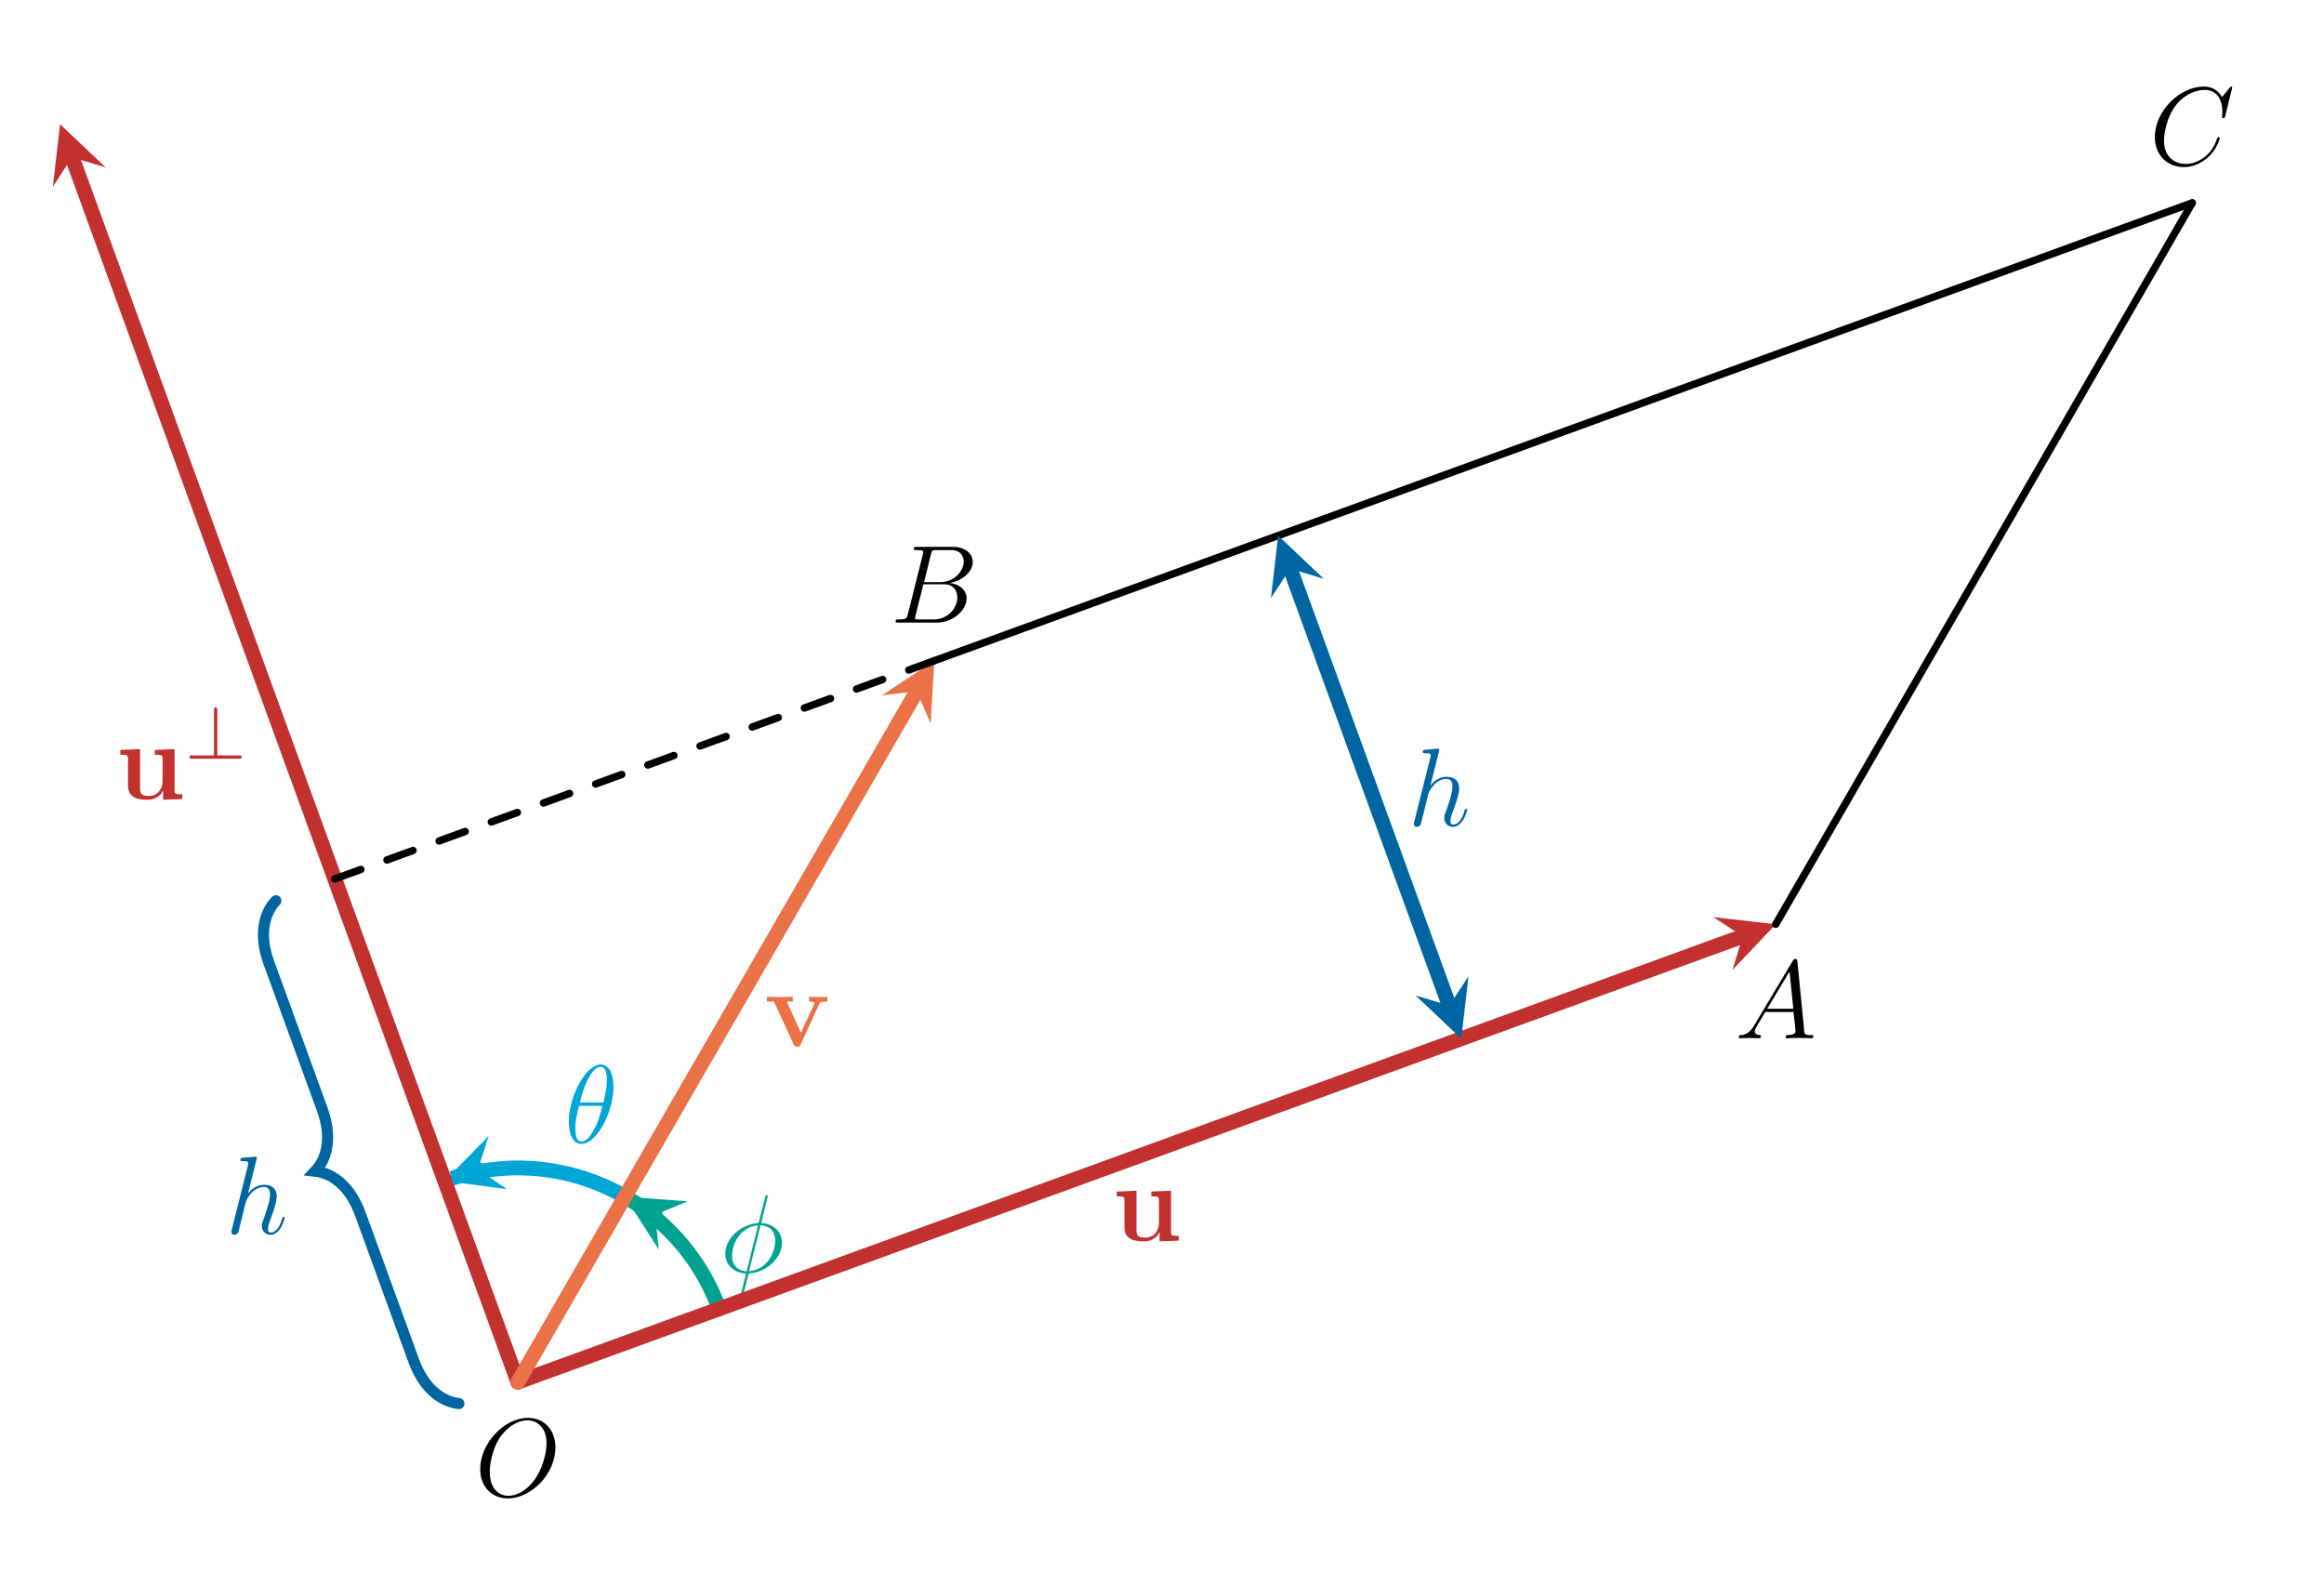
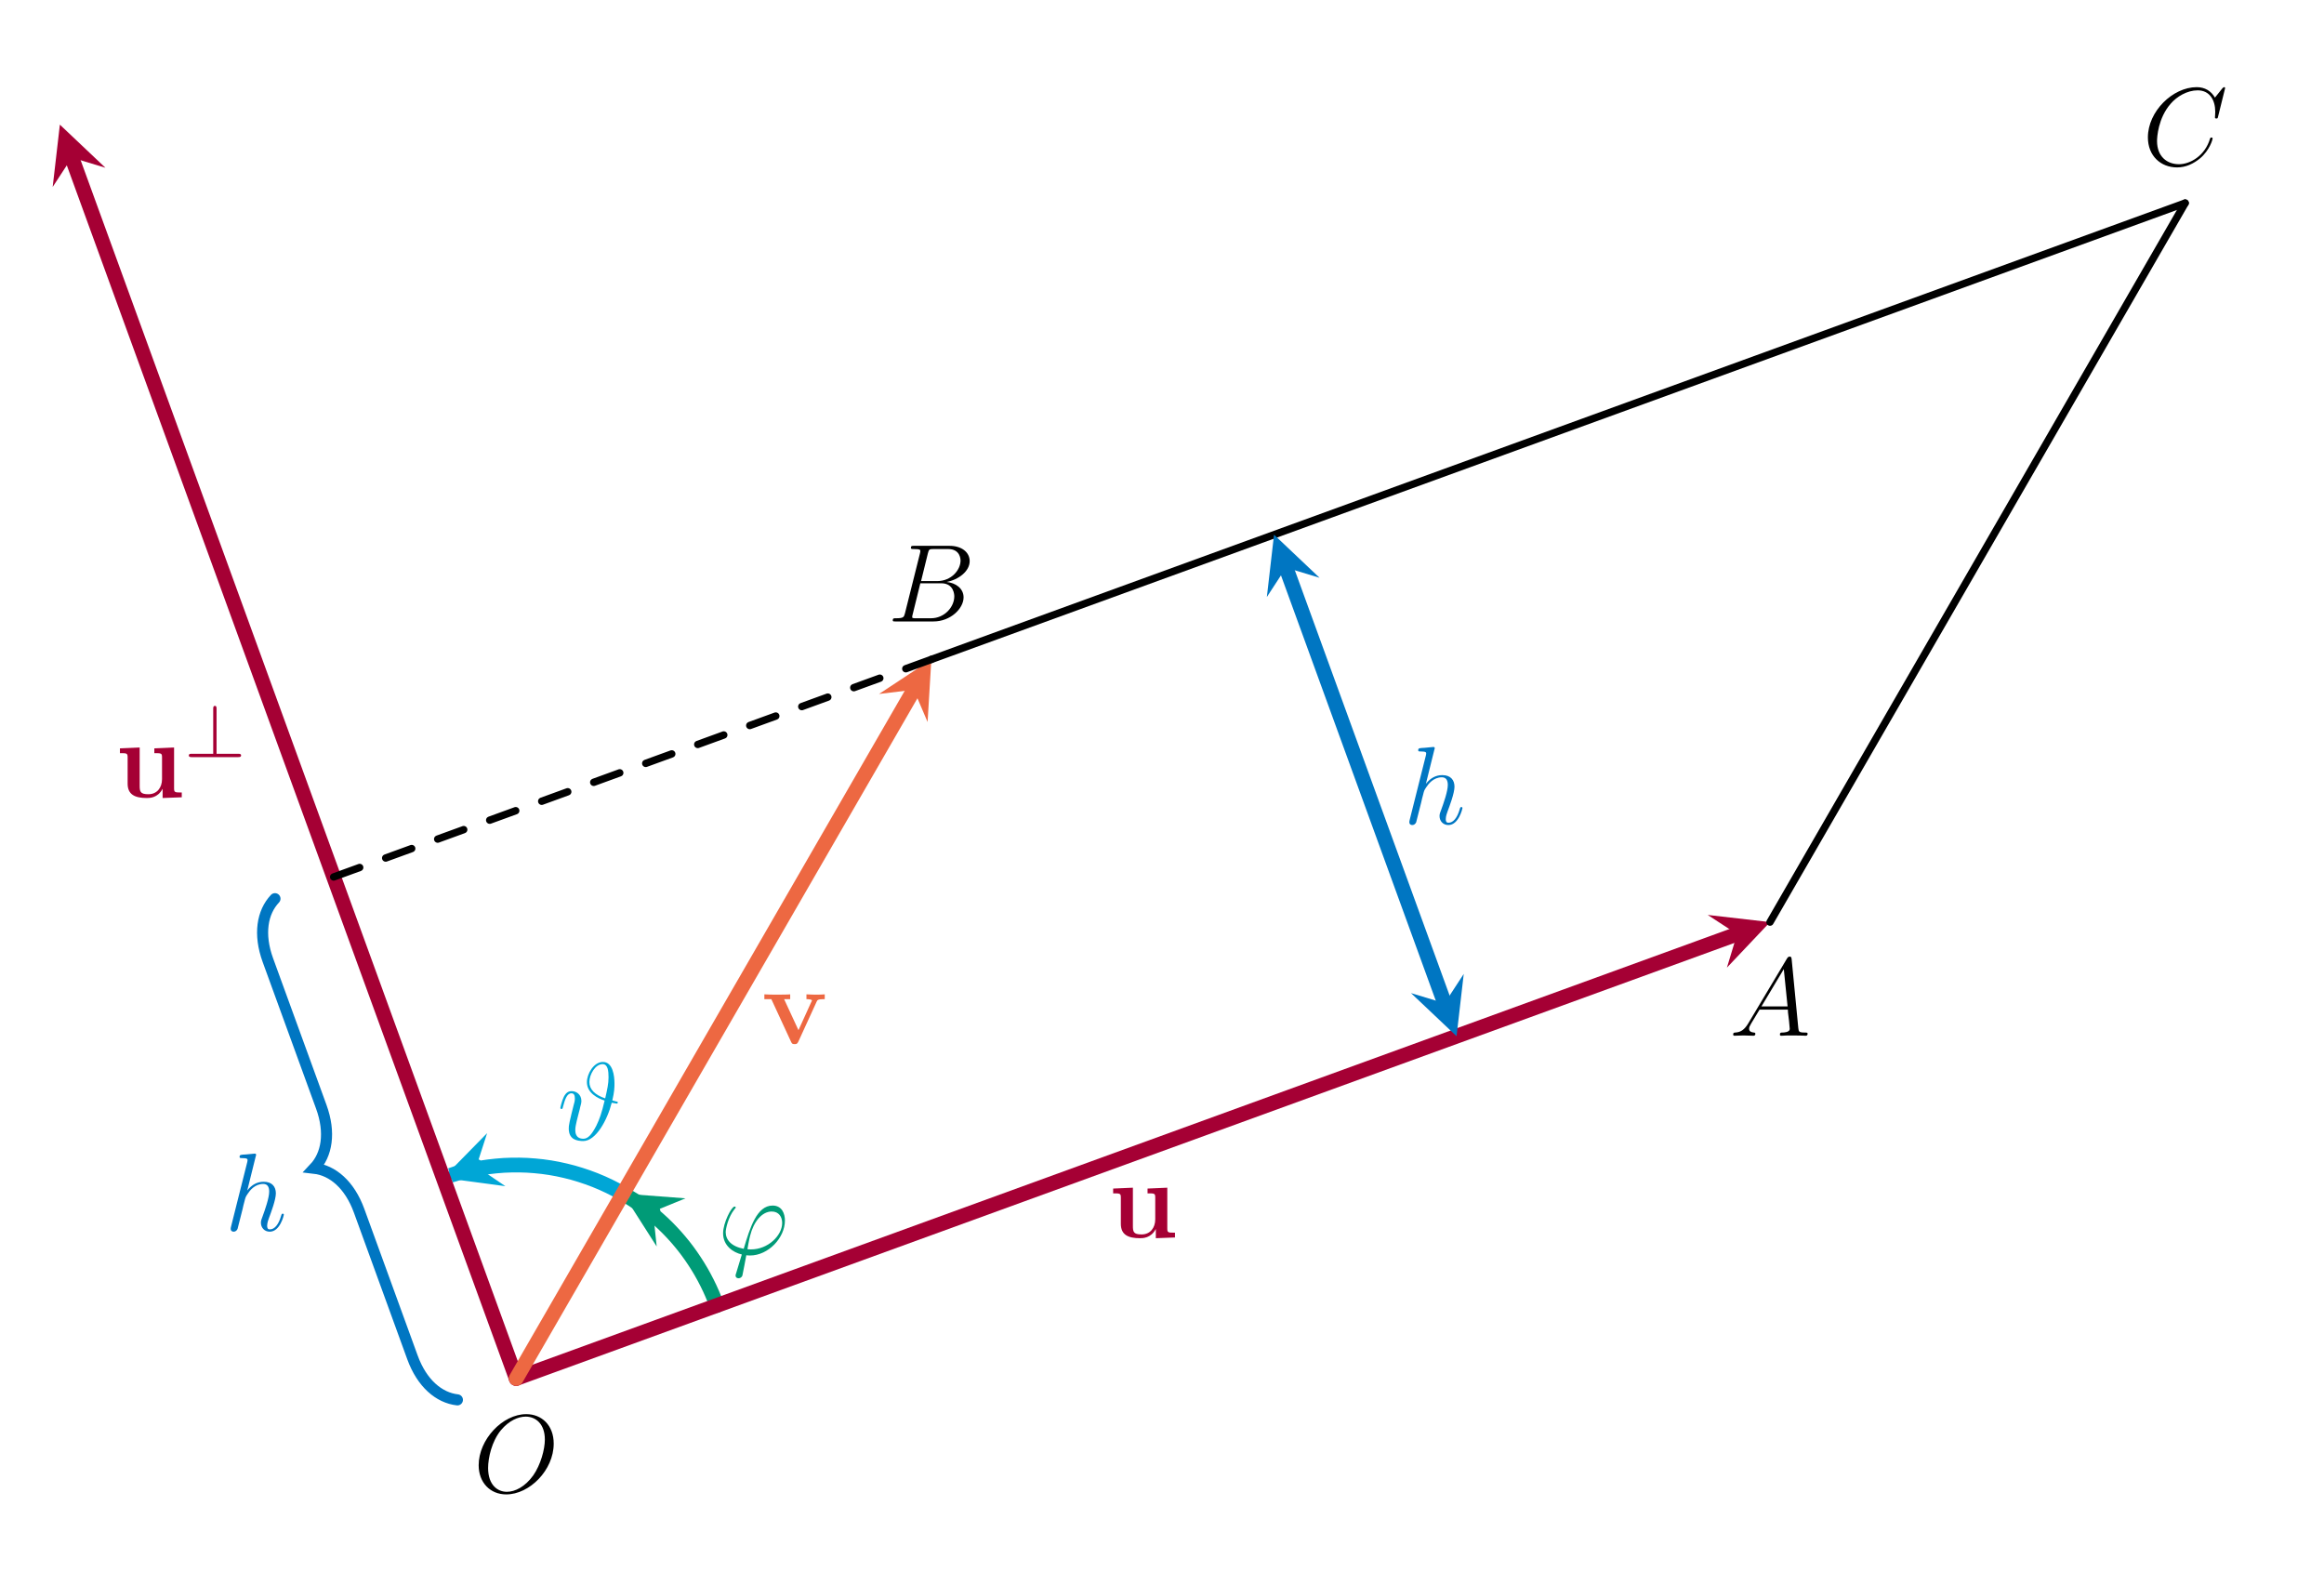
- <svg xmlns="http://www.w3.org/2000/svg" xmlns:xlink="http://www.w3.org/1999/xlink" width="250.189pt" height="170.628pt" viewBox="0 0 250.189 170.628" version="1.1">
+ <svg xmlns="http://www.w3.org/2000/svg" xmlns:xlink="http://www.w3.org/1999/xlink" width="250.189pt" height="170.628pt" viewBox="0 0 250.189 170.628" version="1.2">
  <defs>
    <g>
      <symbol overflow="visible" id="glyph0-0">
        <path style="stroke:none;" d="" />
      </symbol>
      <symbol overflow="visible" id="glyph0-1">
-         <path style="stroke:none;" d="M 5.141 -8.188 C 5.141 -8.297 5.062 -8.297 5.016 -8.297 C 4.906 -8.297 4.906 -8.266 4.859 -8.062 L 4.203 -5.5 C 4.172 -5.344 4.156 -5.328 4.141 -5.312 C 4.141 -5.297 4.047 -5.281 4.031 -5.281 C 2.062 -5.109 0.562 -3.5 0.562 -2.016 C 0.562 -0.719 1.547 0.078 2.797 0.141 C 2.703 0.516 2.625 0.891 2.516 1.266 C 2.359 1.906 2.266 2.297 2.266 2.344 C 2.266 2.359 2.266 2.438 2.375 2.438 C 2.422 2.438 2.469 2.438 2.484 2.391 C 2.516 2.359 2.578 2.078 2.625 1.922 L 3.078 0.141 C 5.109 0.031 6.672 -1.641 6.672 -3.141 C 6.672 -4.344 5.766 -5.219 4.438 -5.297 Z M 4.359 -5.062 C 5.156 -5.016 5.938 -4.562 5.938 -3.391 C 5.938 -2.047 5 -0.25 3.125 -0.109 Z M 2.859 -0.094 C 2.266 -0.125 1.297 -0.438 1.297 -1.75 C 1.297 -3.266 2.375 -4.938 4.094 -5.047 Z M 2.859 -0.094 " />
+         <path style="stroke:none;" d="M 3.594 -0.531 C 3.391 -0.531 3.203 -0.531 3.203 -0.578 C 3.203 -0.609 3.406 -1.734 3.484 -1.984 C 3.859 -3.516 4.766 -4.609 5.812 -4.609 C 6.578 -4.609 6.938 -4.031 6.938 -3.375 C 6.938 -2.016 5.406 -0.531 3.594 -0.531 Z M 3.078 0.094 C 3.141 0.109 3.266 0.125 3.484 0.125 C 5.438 0.125 7.234 -1.766 7.234 -3.641 C 7.234 -4.375 6.922 -5.25 5.906 -5.25 C 4.203 -5.25 3.469 -2.844 2.797 -0.594 C 1.438 -0.859 0.859 -1.578 0.859 -2.391 C 0.859 -2.703 1.109 -3.984 1.797 -4.844 C 1.938 -5 1.938 -5.016 1.938 -5.047 C 1.938 -5.141 1.844 -5.141 1.812 -5.141 C 1.484 -5.141 0.578 -3.391 0.578 -2.266 C 0.578 -0.938 1.641 -0.203 2.594 0.016 L 1.984 2.031 C 1.922 2.203 1.922 2.234 1.922 2.281 C 1.922 2.562 2.203 2.578 2.234 2.578 C 2.344 2.578 2.562 2.531 2.656 2.281 C 2.688 2.188 3.031 0.328 3.078 0.094 Z M 3.078 0.094 " />
      </symbol>
      <symbol overflow="visible" id="glyph0-2">
-         <path style="stroke:none;" d="M 5.297 -6.016 C 5.297 -7.234 4.906 -8.422 3.938 -8.422 C 2.266 -8.422 0.484 -4.906 0.484 -2.281 C 0.484 -1.734 0.594 0.125 1.859 0.125 C 3.484 0.125 5.297 -3.297 5.297 -6.016 Z M 1.672 -4.328 C 1.859 -5.031 2.109 -6.031 2.578 -6.891 C 2.969 -7.609 3.391 -8.172 3.922 -8.172 C 4.312 -8.172 4.578 -7.844 4.578 -6.688 C 4.578 -6.266 4.547 -5.672 4.203 -4.328 Z M 4.109 -3.969 C 3.812 -2.797 3.562 -2.047 3.125 -1.297 C 2.781 -0.688 2.359 -0.125 1.859 -0.125 C 1.5 -0.125 1.188 -0.406 1.188 -1.594 C 1.188 -2.359 1.391 -3.172 1.578 -3.969 Z M 4.109 -3.969 " />
+         <path style="stroke:none;" d="M 5.922 -4.25 C 6.141 -5.156 6.156 -5.656 6.156 -6.062 C 6.156 -6.891 5.984 -8.391 4.906 -8.391 C 3.922 -8.391 3.188 -7.109 3.188 -6.219 C 3.188 -5.047 4.359 -4.469 5.094 -4.234 C 4.781 -2.891 4.531 -2.203 4.203 -1.531 C 3.703 -0.562 3.297 -0.125 2.812 -0.125 C 1.953 -0.125 1.938 -0.828 1.938 -1.078 C 1.938 -1.344 2 -1.641 2.094 -2.047 C 2.172 -2.344 2.234 -2.609 2.328 -2.969 C 2.438 -3.375 2.375 -3.125 2.469 -3.547 C 2.531 -3.75 2.594 -4 2.594 -4.188 C 2.594 -4.906 2.031 -5.25 1.547 -5.25 C 1.203 -5.25 0.938 -5.094 0.703 -4.641 C 0.484 -4.203 0.328 -3.484 0.328 -3.438 C 0.328 -3.391 0.375 -3.328 0.453 -3.328 C 0.547 -3.328 0.562 -3.344 0.625 -3.609 C 0.812 -4.312 1.031 -5.016 1.516 -5.016 C 1.781 -5.016 1.891 -4.828 1.891 -4.469 C 1.891 -4.203 1.844 -4.031 1.75 -3.703 C 1.688 -3.438 1.578 -3.031 1.531 -2.828 L 1.328 -1.953 C 1.234 -1.531 1.234 -1.375 1.234 -1.219 C 1.234 -1.047 1.234 -0.516 1.656 -0.172 C 2.047 0.109 2.594 0.125 2.781 0.125 C 4.156 0.125 5.391 -2.141 5.859 -4 C 6.141 -3.953 6.359 -3.906 6.406 -3.906 C 6.484 -3.906 6.516 -3.984 6.516 -4.031 C 6.516 -4.109 6.438 -4.125 6.266 -4.156 Z M 5.156 -4.469 C 4.047 -4.844 3.453 -5.438 3.453 -6.234 C 3.453 -7.016 4.078 -8.156 4.875 -8.156 C 5.453 -8.156 5.516 -7.406 5.516 -6.734 C 5.516 -6.047 5.375 -5.422 5.156 -4.469 Z M 5.156 -4.469 " />
      </symbol>
      <symbol overflow="visible" id="glyph0-3">
-         <path style="stroke:none;" d="M 3.359 -8 C 3.375 -8.047 3.391 -8.109 3.391 -8.172 C 3.391 -8.297 3.281 -8.297 3.25 -8.297 C 3.234 -8.297 2.656 -8.25 2.594 -8.234 C 2.391 -8.219 2.219 -8.203 2 -8.188 C 1.703 -8.156 1.609 -8.156 1.609 -7.938 C 1.609 -7.812 1.703 -7.812 1.875 -7.812 C 2.469 -7.812 2.469 -7.703 2.469 -7.594 C 2.469 -7.516 2.453 -7.422 2.438 -7.391 L 0.703 -0.469 C 0.656 -0.281 0.656 -0.266 0.656 -0.188 C 0.656 0.078 0.859 0.125 0.984 0.125 C 1.188 0.125 1.344 -0.031 1.406 -0.172 L 1.938 -2.328 C 2 -2.594 2.062 -2.844 2.125 -3.109 C 2.266 -3.609 2.266 -3.625 2.484 -3.969 C 2.719 -4.312 3.25 -5.031 4.172 -5.031 C 4.656 -5.031 4.812 -4.672 4.812 -4.203 C 4.812 -3.531 4.344 -2.219 4.094 -1.5 C 3.984 -1.219 3.922 -1.062 3.922 -0.844 C 3.922 -0.312 4.297 0.125 4.859 0.125 C 5.969 0.125 6.391 -1.641 6.391 -1.703 C 6.391 -1.766 6.344 -1.812 6.281 -1.812 C 6.172 -1.812 6.156 -1.781 6.094 -1.578 C 5.828 -0.625 5.375 -0.125 4.906 -0.125 C 4.781 -0.125 4.594 -0.125 4.594 -0.516 C 4.594 -0.828 4.734 -1.203 4.781 -1.344 C 5 -1.906 5.531 -3.328 5.531 -4.016 C 5.531 -4.734 5.109 -5.266 4.203 -5.266 C 3.531 -5.266 2.922 -4.953 2.438 -4.328 Z M 3.359 -8 " />
+         <path style="stroke:none;" d="M 3.344 -7.969 C 3.359 -8.016 3.391 -8.094 3.391 -8.156 C 3.391 -8.281 3.266 -8.281 3.25 -8.281 C 3.234 -8.281 2.641 -8.219 2.594 -8.219 C 2.391 -8.203 2.203 -8.172 1.984 -8.172 C 1.688 -8.141 1.609 -8.125 1.609 -7.922 C 1.609 -7.797 1.703 -7.797 1.875 -7.797 C 2.453 -7.797 2.469 -7.688 2.469 -7.578 C 2.469 -7.5 2.438 -7.406 2.438 -7.375 L 0.703 -0.469 C 0.656 -0.281 0.656 -0.266 0.656 -0.188 C 0.656 0.078 0.859 0.125 0.984 0.125 C 1.188 0.125 1.328 -0.031 1.391 -0.172 L 1.938 -2.328 C 1.984 -2.594 2.062 -2.844 2.125 -3.094 C 2.25 -3.594 2.25 -3.609 2.484 -3.953 C 2.703 -4.297 3.25 -5.016 4.156 -5.016 C 4.641 -5.016 4.797 -4.656 4.797 -4.188 C 4.797 -3.516 4.344 -2.219 4.078 -1.5 C 3.969 -1.219 3.906 -1.062 3.906 -0.844 C 3.906 -0.312 4.281 0.125 4.859 0.125 C 5.969 0.125 6.375 -1.641 6.375 -1.703 C 6.375 -1.766 6.328 -1.812 6.266 -1.812 C 6.156 -1.812 6.141 -1.781 6.078 -1.578 C 5.812 -0.625 5.359 -0.125 4.891 -0.125 C 4.766 -0.125 4.578 -0.125 4.578 -0.516 C 4.578 -0.828 4.719 -1.203 4.766 -1.328 C 4.984 -1.906 5.516 -3.312 5.516 -4 C 5.516 -4.719 5.109 -5.25 4.203 -5.25 C 3.516 -5.25 2.922 -4.938 2.438 -4.312 Z M 3.344 -7.969 " />
      </symbol>
      <symbol overflow="visible" id="glyph0-4">
-         <path style="stroke:none;" d="M 8.672 -5.234 C 8.672 -7.203 7.391 -8.422 5.719 -8.422 C 3.156 -8.422 0.578 -5.672 0.578 -2.906 C 0.578 -1.031 1.812 0.25 3.547 0.25 C 6.062 0.25 8.672 -2.359 8.672 -5.234 Z M 3.625 -0.031 C 2.641 -0.031 1.609 -0.734 1.609 -2.609 C 1.609 -3.688 2 -5.469 2.969 -6.672 C 3.844 -7.719 4.859 -8.156 5.656 -8.156 C 6.703 -8.156 7.719 -7.391 7.719 -5.672 C 7.719 -4.609 7.266 -2.938 6.469 -1.812 C 5.594 -0.578 4.5 -0.031 3.625 -0.031 Z M 3.625 -0.031 " />
+         <path style="stroke:none;" d="M 8.656 -5.219 C 8.656 -7.188 7.375 -8.391 5.703 -8.391 C 3.141 -8.391 0.578 -5.656 0.578 -2.891 C 0.578 -1.031 1.812 0.25 3.547 0.25 C 6.047 0.25 8.656 -2.359 8.656 -5.219 Z M 3.609 -0.031 C 2.641 -0.031 1.594 -0.734 1.594 -2.594 C 1.594 -3.688 1.984 -5.453 2.969 -6.656 C 3.844 -7.703 4.844 -8.125 5.641 -8.125 C 6.688 -8.125 7.703 -7.375 7.703 -5.656 C 7.703 -4.594 7.25 -2.938 6.453 -1.797 C 5.578 -0.578 4.5 -0.031 3.609 -0.031 Z M 3.609 -0.031 " />
      </symbol>
      <symbol overflow="visible" id="glyph0-5">
-         <path style="stroke:none;" d="M 2.031 -1.328 C 1.609 -0.625 1.203 -0.375 0.641 -0.344 C 0.5 -0.328 0.406 -0.328 0.406 -0.125 C 0.406 -0.047 0.469 0 0.547 0 C 0.766 0 1.297 -0.031 1.516 -0.031 C 1.859 -0.031 2.25 0 2.578 0 C 2.656 0 2.797 0 2.797 -0.234 C 2.797 -0.328 2.703 -0.344 2.625 -0.344 C 2.359 -0.375 2.125 -0.469 2.125 -0.75 C 2.125 -0.922 2.203 -1.047 2.359 -1.312 L 3.266 -2.828 L 6.312 -2.828 C 6.328 -2.719 6.328 -2.625 6.328 -2.516 C 6.375 -2.203 6.516 -0.953 6.516 -0.734 C 6.516 -0.375 5.906 -0.344 5.719 -0.344 C 5.578 -0.344 5.453 -0.344 5.453 -0.125 C 5.453 0 5.562 0 5.625 0 C 5.828 0 6.078 -0.031 6.281 -0.031 L 6.953 -0.031 C 7.688 -0.031 8.219 0 8.219 0 C 8.312 0 8.438 0 8.438 -0.234 C 8.438 -0.344 8.328 -0.344 8.156 -0.344 C 7.5 -0.344 7.484 -0.453 7.453 -0.812 L 6.719 -8.266 C 6.688 -8.516 6.641 -8.531 6.516 -8.531 C 6.391 -8.531 6.328 -8.516 6.219 -8.328 Z M 3.469 -3.172 L 5.875 -7.188 L 6.281 -3.172 Z M 3.469 -3.172 " />
+         <path style="stroke:none;" d="M 2.031 -1.328 C 1.609 -0.625 1.203 -0.375 0.625 -0.344 C 0.5 -0.328 0.406 -0.328 0.406 -0.125 C 0.406 -0.047 0.469 0 0.547 0 C 0.766 0 1.297 -0.031 1.516 -0.031 C 1.859 -0.031 2.234 0 2.578 0 C 2.641 0 2.797 0 2.797 -0.219 C 2.797 -0.328 2.688 -0.344 2.625 -0.344 C 2.344 -0.375 2.125 -0.469 2.125 -0.75 C 2.125 -0.922 2.188 -1.047 2.344 -1.312 L 3.25 -2.812 L 6.297 -2.812 C 6.312 -2.703 6.312 -2.609 6.312 -2.5 C 6.359 -2.188 6.5 -0.953 6.5 -0.734 C 6.5 -0.375 5.891 -0.344 5.703 -0.344 C 5.562 -0.344 5.438 -0.344 5.438 -0.125 C 5.438 0 5.547 0 5.609 0 C 5.812 0 6.062 -0.031 6.266 -0.031 L 6.938 -0.031 C 7.672 -0.031 8.188 0 8.203 0 C 8.281 0 8.422 0 8.422 -0.219 C 8.422 -0.344 8.312 -0.344 8.125 -0.344 C 7.469 -0.344 7.469 -0.453 7.422 -0.812 L 6.703 -8.25 C 6.672 -8.484 6.625 -8.516 6.5 -8.516 C 6.375 -8.516 6.312 -8.484 6.203 -8.312 Z M 3.453 -3.156 L 5.859 -7.172 L 6.266 -3.156 Z M 3.453 -3.156 " />
      </symbol>
      <symbol overflow="visible" id="glyph0-6">
-         <path style="stroke:none;" d="M 8.922 -8.312 C 8.922 -8.422 8.844 -8.422 8.828 -8.422 C 8.797 -8.422 8.75 -8.422 8.656 -8.297 L 7.828 -7.297 C 7.406 -8.016 6.75 -8.422 5.859 -8.422 C 3.281 -8.422 0.594 -5.797 0.594 -2.984 C 0.594 -0.984 2 0.25 3.734 0.25 C 4.703 0.25 5.531 -0.156 6.234 -0.734 C 7.266 -1.609 7.578 -2.766 7.578 -2.875 C 7.578 -2.969 7.484 -2.969 7.453 -2.969 C 7.344 -2.969 7.328 -2.906 7.297 -2.859 C 6.75 -0.984 5.141 -0.094 3.938 -0.094 C 2.672 -0.094 1.578 -0.906 1.578 -2.609 C 1.578 -2.984 1.703 -5.062 3.047 -6.641 C 3.703 -7.406 4.828 -8.062 5.969 -8.062 C 7.281 -8.062 7.859 -6.984 7.859 -5.766 C 7.859 -5.453 7.828 -5.188 7.828 -5.141 C 7.828 -5.031 7.953 -5.031 7.984 -5.031 C 8.109 -5.031 8.125 -5.047 8.172 -5.266 Z M 8.922 -8.312 " />
+         <path style="stroke:none;" d="M 8.906 -8.281 C 8.906 -8.391 8.828 -8.391 8.797 -8.391 C 8.781 -8.391 8.734 -8.391 8.625 -8.281 L 7.812 -7.266 C 7.391 -7.984 6.734 -8.391 5.844 -8.391 C 3.266 -8.391 0.594 -5.781 0.594 -2.984 C 0.594 -0.984 1.984 0.25 3.734 0.25 C 4.688 0.25 5.516 -0.156 6.219 -0.734 C 7.25 -1.609 7.562 -2.766 7.562 -2.859 C 7.562 -2.969 7.469 -2.969 7.422 -2.969 C 7.312 -2.969 7.312 -2.891 7.281 -2.844 C 6.734 -0.984 5.125 -0.094 3.938 -0.094 C 2.672 -0.094 1.578 -0.906 1.578 -2.594 C 1.578 -2.984 1.688 -5.062 3.047 -6.609 C 3.703 -7.375 4.812 -8.047 5.953 -8.047 C 7.266 -8.047 7.844 -6.969 7.844 -5.75 C 7.844 -5.438 7.812 -5.172 7.812 -5.125 C 7.812 -5.016 7.922 -5.016 7.969 -5.016 C 8.094 -5.016 8.109 -5.031 8.156 -5.25 Z M 8.906 -8.281 " />
      </symbol>
      <symbol overflow="visible" id="glyph0-7">
-         <path style="stroke:none;" d="M 4.375 -7.344 C 4.484 -7.797 4.531 -7.812 5 -7.812 L 6.547 -7.812 C 7.906 -7.812 7.906 -6.672 7.906 -6.562 C 7.906 -5.594 6.938 -4.359 5.359 -4.359 L 3.641 -4.359 Z M 6.391 -4.266 C 7.703 -4.5 8.875 -5.422 8.875 -6.516 C 8.875 -7.453 8.062 -8.156 6.703 -8.156 L 2.875 -8.156 C 2.641 -8.156 2.531 -8.156 2.531 -7.938 C 2.531 -7.812 2.641 -7.812 2.828 -7.812 C 3.547 -7.812 3.547 -7.719 3.547 -7.594 C 3.547 -7.562 3.547 -7.5 3.5 -7.312 L 1.891 -0.891 C 1.781 -0.469 1.75 -0.344 0.922 -0.344 C 0.688 -0.344 0.578 -0.344 0.578 -0.125 C 0.578 0 0.641 0 0.891 0 L 4.984 0 C 6.812 0 8.219 -1.391 8.219 -2.594 C 8.219 -3.578 7.359 -4.172 6.391 -4.266 Z M 4.703 -0.344 L 3.078 -0.344 C 2.922 -0.344 2.891 -0.344 2.828 -0.359 C 2.688 -0.375 2.672 -0.391 2.672 -0.484 C 2.672 -0.578 2.703 -0.641 2.719 -0.75 L 3.562 -4.125 L 5.812 -4.125 C 7.219 -4.125 7.219 -2.812 7.219 -2.719 C 7.219 -1.562 6.188 -0.344 4.703 -0.344 Z M 4.703 -0.344 " />
+         <path style="stroke:none;" d="M 4.359 -7.328 C 4.469 -7.766 4.516 -7.797 4.984 -7.797 L 6.531 -7.797 C 7.875 -7.797 7.875 -6.656 7.875 -6.547 C 7.875 -5.578 6.922 -4.344 5.344 -4.344 L 3.625 -4.344 Z M 6.375 -4.25 C 7.672 -4.5 8.859 -5.406 8.859 -6.5 C 8.859 -7.422 8.031 -8.141 6.688 -8.141 L 2.859 -8.141 C 2.641 -8.141 2.531 -8.141 2.531 -7.922 C 2.531 -7.797 2.641 -7.797 2.812 -7.797 C 3.547 -7.797 3.547 -7.703 3.547 -7.578 C 3.547 -7.547 3.547 -7.469 3.5 -7.297 L 1.891 -0.875 C 1.781 -0.469 1.75 -0.344 0.922 -0.344 C 0.688 -0.344 0.578 -0.344 0.578 -0.125 C 0.578 0 0.641 0 0.875 0 L 4.969 0 C 6.797 0 8.203 -1.391 8.203 -2.594 C 8.203 -3.562 7.344 -4.156 6.375 -4.25 Z M 4.688 -0.344 L 3.078 -0.344 C 2.906 -0.344 2.891 -0.344 2.812 -0.359 C 2.688 -0.375 2.672 -0.391 2.672 -0.484 C 2.672 -0.578 2.688 -0.641 2.719 -0.75 L 3.547 -4.109 L 5.797 -4.109 C 7.203 -4.109 7.203 -2.797 7.203 -2.703 C 7.203 -1.562 6.156 -0.344 4.688 -0.344 Z M 4.688 -0.344 " />
      </symbol>
      <symbol overflow="visible" id="glyph1-0">
        <path style="stroke:none;" d="" />
      </symbol>
      <symbol overflow="visible" id="glyph1-1">
-         <path style="stroke:none;" d="M 4.219 -5.281 L 4.219 -4.766 C 4.953 -4.766 5.047 -4.766 5.047 -4.297 L 5.047 -1.953 C 5.047 -1.047 4.5 -0.328 3.578 -0.328 C 2.672 -0.328 2.625 -0.625 2.625 -1.281 L 2.625 -5.375 L 0.5 -5.281 L 0.5 -4.766 C 1.25 -4.766 1.328 -4.766 1.328 -4.297 L 1.328 -1.469 C 1.328 -0.281 2.125 0.078 3.406 0.078 C 3.688 0.078 4.578 0.078 5.094 -0.891 L 5.109 -0.891 L 5.109 0.078 L 7.172 0 L 7.172 -0.516 C 6.438 -0.516 6.344 -0.516 6.344 -0.984 L 6.344 -5.375 Z M 4.219 -5.281 " />
+         <path style="stroke:none;" d="M 4.203 -5.266 L 4.203 -4.75 C 4.953 -4.75 5.031 -4.75 5.031 -4.297 L 5.031 -1.953 C 5.031 -1.047 4.5 -0.328 3.562 -0.328 C 2.672 -0.328 2.625 -0.625 2.625 -1.281 L 2.625 -5.359 L 0.5 -5.266 L 0.5 -4.75 C 1.234 -4.75 1.328 -4.75 1.328 -4.297 L 1.328 -1.469 C 1.328 -0.281 2.125 0.078 3.391 0.078 C 3.688 0.078 4.562 0.078 5.078 -0.891 L 5.094 -0.891 L 5.094 0.078 L 7.156 0 L 7.156 -0.516 C 6.406 -0.516 6.328 -0.516 6.328 -0.984 L 6.328 -5.359 Z M 4.203 -5.266 " />
      </symbol>
      <symbol overflow="visible" id="glyph1-2">
-         <path style="stroke:none;" d="M 5.922 -4.516 C 6 -4.703 6.047 -4.797 6.797 -4.797 L 6.797 -5.312 C 6.375 -5.281 6.344 -5.281 5.859 -5.281 C 5.531 -5.281 5.516 -5.281 4.828 -5.312 L 4.828 -4.797 C 5.156 -4.797 5.422 -4.734 5.422 -4.656 C 5.422 -4.641 5.422 -4.625 5.359 -4.5 L 3.953 -1.438 L 2.422 -4.797 L 3.078 -4.797 L 3.078 -5.312 C 2.797 -5.281 1.953 -5.281 1.641 -5.281 C 1.297 -5.281 0.594 -5.281 0.281 -5.312 L 0.281 -4.797 L 1.047 -4.797 L 3.141 -0.234 C 3.25 0 3.281 0.062 3.547 0.062 C 3.734 0.062 3.844 0.031 3.938 -0.203 Z M 5.922 -4.516 " />
+         <path style="stroke:none;" d="M 5.906 -4.5 C 5.984 -4.688 6.031 -4.781 6.781 -4.781 L 6.781 -5.297 C 6.359 -5.266 6.328 -5.266 5.844 -5.266 C 5.516 -5.266 5.5 -5.266 4.812 -5.297 L 4.812 -4.781 C 5.141 -4.781 5.406 -4.719 5.406 -4.641 C 5.406 -4.625 5.406 -4.609 5.344 -4.5 L 3.953 -1.438 L 2.406 -4.781 L 3.062 -4.781 L 3.062 -5.297 C 2.797 -5.266 1.953 -5.266 1.641 -5.266 C 1.281 -5.266 0.594 -5.266 0.281 -5.297 L 0.281 -4.781 L 1.031 -4.781 L 3.141 -0.219 C 3.25 0 3.266 0.062 3.547 0.062 C 3.734 0.062 3.828 0.031 3.938 -0.203 Z M 5.906 -4.5 " />
      </symbol>
      <symbol overflow="visible" id="glyph2-0">
        <path style="stroke:none;" d="" />
      </symbol>
      <symbol overflow="visible" id="glyph2-1">
-         <path style="stroke:none;" d="M 3.469 -5.234 C 3.469 -5.359 3.469 -5.531 3.297 -5.531 C 3.109 -5.531 3.109 -5.359 3.109 -5.219 L 3.109 -0.359 L 0.781 -0.359 C 0.641 -0.359 0.469 -0.359 0.469 -0.188 C 0.469 0 0.641 0 0.781 0 L 5.812 0 C 5.938 0 6.109 0 6.109 -0.188 C 6.109 -0.359 5.938 -0.359 5.812 -0.359 L 3.469 -0.359 Z M 3.469 -5.234 " />
+         <path style="stroke:none;" d="M 3.453 -5.203 C 3.453 -5.328 3.453 -5.516 3.281 -5.516 C 3.094 -5.516 3.094 -5.328 3.094 -5.203 L 3.094 -0.359 L 0.781 -0.359 C 0.641 -0.359 0.469 -0.359 0.469 -0.188 C 0.469 0 0.641 0 0.781 0 L 5.781 0 C 5.906 0 6.094 0 6.094 -0.188 C 6.094 -0.359 5.906 -0.359 5.781 -0.359 L 3.453 -0.359 Z M 3.453 -5.203 " />
      </symbol>
    </g>
    <clipPath id="clip1">
-       <path d="M 33 78 L 211 78 L 211 170.629 L 33 170.629 Z M 33 78 " />
+       <path d="M 33 78 L 210 78 L 210 170.168 L 33 170.168 Z M 33 78 " />
    </clipPath>
    <clipPath id="clip2">
-       <path d="M 0 0 L 79 0 L 79 170.629 L 0 170.629 Z M 0 0 " />
+       <path d="M 0 0.09 L 79 0.09 L 79 170.168 L 0 170.168 Z M 0 0.09 " />
    </clipPath>
    <clipPath id="clip3">
-       <path d="M 33 51 L 122 51 L 122 170.629 L 33 170.629 Z M 33 51 " />
+       <path d="M 33 51 L 121 51 L 121 170.168 L 33 170.168 Z M 33 51 " />
    </clipPath>
  </defs>
  <g id="surface1">
-     <path style="fill:none;stroke-width:1.594;stroke-linecap:round;stroke-linejoin:miter;stroke:rgb(0%,63.921%,56.47%);stroke-opacity:1;stroke-miterlimit:10;" d="M 70.952 30.941 L 70.714 31.57 L 70.456 32.187 L 70.182 32.8 L 69.889 33.406 L 69.581 33.999 L 69.257 34.585 L 68.909 35.159 L 68.55 35.726 L 68.175 36.281 L 67.78 36.823 L 67.374 37.355 L 66.948 37.878 L 66.511 38.382 L 66.057 38.878 L 65.593 39.359 L 65.108 39.827 L 64.616 40.281 L 64.108 40.718 L 63.589 41.14 L 63.054 41.55 L 62.511 41.945 L 61.956 42.32 L 61.389 42.679 L 64.065 41.081 " transform="matrix(1,0,0,-1,6.466,171.843)" />
-     <path style=" stroke:none;fill-rule:nonzero;fill:rgb(0%,63.921%,56.47%);fill-opacity:1;" d="M 67.281 128.82 L 70.926 134.527 L 70.531 130.762 L 74.035 129.328 " />
-     <g style="fill:rgb(0%,63.921%,56.47%);fill-opacity:1;">
-       <use xlink:href="#glyph0-1" x="77.516" y="136.955" />
+     <path style="fill:none;stroke-width:1.594;stroke-linecap:round;stroke-linejoin:miter;stroke:rgb(0%,60.782%,46.666%);stroke-opacity:1;stroke-miterlimit:10;" d="M 70.952 30.943 L 70.713 31.57 L 70.458 32.189 L 70.184 32.8 L 69.89 33.404 L 69.58 34 L 69.255 34.584 L 68.91 35.16 L 68.55 35.724 L 68.174 36.28 L 67.782 36.825 L 67.374 37.358 L 66.951 37.875 L 66.512 38.385 L 66.057 38.879 L 65.591 39.361 L 65.109 39.827 L 64.615 40.278 L 64.11 40.717 L 63.588 41.14 L 63.056 41.551 L 62.511 41.943 L 61.958 42.319 L 61.39 42.68 L 64.063 41.081 " transform="matrix(0.996769,0,0,-0.996769,6.445108,171.378)" />
+     <path style=" stroke:none;fill-rule:nonzero;fill:rgb(0%,60.782%,46.666%);fill-opacity:1;" d="M 67.062 128.492 L 70.695 134.184 L 70.301 130.43 L 73.797 129.004 " />
+     <g style="fill:rgb(0%,60.782%,46.666%);fill-opacity:1;">
+       <use xlink:href="#glyph0-1" x="77.266" y="135.031" />
    </g>
-     <path style="fill:none;stroke-width:1.594;stroke-linecap:round;stroke-linejoin:miter;stroke:rgb(0%,65.099%,83.922%);stroke-opacity:1;stroke-miterlimit:10;" d="M 60.815 43.023 L 60.081 43.429 L 59.335 43.808 L 58.573 44.159 L 57.8 44.484 L 57.014 44.777 L 56.221 45.046 L 55.417 45.281 L 54.604 45.491 L 53.784 45.667 L 52.96 45.82 L 52.132 45.937 L 51.296 46.027 L 50.46 46.081 L 49.624 46.109 L 48.784 46.109 L 47.948 46.073 L 47.112 46.007 L 46.28 45.913 L 45.448 45.792 L 44.624 45.636 L 43.807 45.452 L 42.999 45.238 L 42.194 44.995 L 44.983 45.952 " transform="matrix(1,0,0,-1,6.466,171.843)" />
-     <path style=" stroke:none;fill-rule:nonzero;fill:rgb(0%,65.099%,83.922%);fill-opacity:1;" d="M 47.867 127.121 L 54.582 128.016 L 51.449 125.891 L 52.613 122.289 " />
+     <path style="fill:none;stroke-width:1.594;stroke-linecap:round;stroke-linejoin:miter;stroke:rgb(0%,65.099%,83.922%);stroke-opacity:1;stroke-miterlimit:10;" d="M 60.818 43.025 L 60.081 43.428 L 59.333 43.809 L 58.572 44.161 L 57.8 44.483 L 57.016 44.777 L 56.221 45.043 L 55.418 45.282 L 54.602 45.49 L 53.783 45.67 L 52.96 45.819 L 52.13 45.937 L 51.295 46.023 L 50.46 46.082 L 49.621 46.109 L 48.787 46.105 L 47.948 46.074 L 47.113 46.007 L 46.279 45.913 L 45.448 45.792 L 44.625 45.635 L 43.81 45.451 L 42.999 45.239 L 42.195 44.996 L 44.981 45.952 " transform="matrix(0.996769,0,0,-0.996769,6.445108,171.378)" />
+     <path style=" stroke:none;fill-rule:nonzero;fill:rgb(0%,65.099%,83.922%);fill-opacity:1;" d="M 47.715 126.801 L 54.406 127.695 L 51.281 125.574 L 52.441 121.984 " />
    <g style="fill:rgb(0%,65.099%,83.922%);fill-opacity:1;">
-       <use xlink:href="#glyph0-2" x="60.749" y="123.02" />
+       <use xlink:href="#glyph0-2" x="59.996" y="122.713" />
    </g>
    <g clip-path="url(#clip1)" clip-rule="nonzero">
-       <path style="fill:none;stroke-width:1.594;stroke-linecap:round;stroke-linejoin:miter;stroke:rgb(76.471%,19.217%,18.43%);stroke-opacity:1;stroke-miterlimit:10;" d="M 49.288 23.058 L 181.143 71.05 " transform="matrix(1,0,0,-1,6.466,171.843)" />
+       <path style="fill:none;stroke-width:1.594;stroke-linecap:round;stroke-linejoin:miter;stroke:rgb(64.705%,0%,20.392%);stroke-opacity:1;stroke-miterlimit:10;" d="M 49.288 23.058 L 181.144 71.049 " transform="matrix(0.996769,0,0,-0.996769,6.445108,171.378)" />
    </g>
-     <path style=" stroke:none;fill-rule:nonzero;fill:rgb(76.471%,19.217%,18.43%);fill-opacity:1;" d="M 191.168 99.5 L 184.441 98.727 L 187.609 100.793 L 186.512 104.418 " />
-     <g style="fill:rgb(76.471%,19.217%,18.43%);fill-opacity:1;">
-       <use xlink:href="#glyph1-1" x="119.723" y="133.558" />
+     <path style=" stroke:none;fill-rule:nonzero;fill:rgb(64.705%,0%,20.392%);fill-opacity:1;" d="M 190.551 99.266 L 183.844 98.496 L 187.004 100.559 L 185.91 104.168 " />
+     <g style="fill:rgb(64.705%,0%,20.392%);fill-opacity:1;">
+       <use xlink:href="#glyph1-1" x="119.336" y="133.217" />
    </g>
    <g clip-path="url(#clip2)" clip-rule="nonzero">
-       <path style="fill:none;stroke-width:1.594;stroke-linecap:round;stroke-linejoin:miter;stroke:rgb(76.471%,19.217%,18.43%);stroke-opacity:1;stroke-miterlimit:10;" d="M 49.288 23.058 L 1.296 154.913 " transform="matrix(1,0,0,-1,6.466,171.843)" />
+       <path style="fill:none;stroke-width:1.594;stroke-linecap:round;stroke-linejoin:miter;stroke:rgb(64.705%,0%,20.392%);stroke-opacity:1;stroke-miterlimit:10;" d="M 49.288 23.058 L 1.293 154.914 " transform="matrix(0.996769,0,0,-0.996769,6.445108,171.378)" />
    </g>
-     <path style=" stroke:none;fill-rule:nonzero;fill:rgb(76.471%,19.217%,18.43%);fill-opacity:1;" d="M 6.465 13.371 L 5.691 20.102 L 7.762 16.93 L 11.383 18.027 " />
-     <g style="fill:rgb(76.471%,19.217%,18.43%);fill-opacity:1;">
-       <use xlink:href="#glyph1-1" x="12.452" y="86.017" />
+     <path style=" stroke:none;fill-rule:nonzero;fill:rgb(64.705%,0%,20.392%);fill-opacity:1;" d="M 6.445 13.418 L 5.672 20.125 L 7.734 16.965 L 11.348 18.059 " />
+     <g style="fill:rgb(64.705%,0%,20.392%);fill-opacity:1;">
+       <use xlink:href="#glyph1-1" x="12.412" y="85.829" />
    </g>
-     <g style="fill:rgb(76.471%,19.217%,18.43%);fill-opacity:1;">
-       <use xlink:href="#glyph2-1" x="19.924" y="81.679" />
+     <g style="fill:rgb(64.705%,0%,20.392%);fill-opacity:1;">
+       <use xlink:href="#glyph2-1" x="19.86" y="81.505" />
    </g>
    <g clip-path="url(#clip3)" clip-rule="nonzero">
-       <path style="fill:none;stroke-width:1.594;stroke-linecap:round;stroke-linejoin:miter;stroke:rgb(92.157%,44.707%,27.451%);stroke-opacity:1;stroke-miterlimit:10;" d="M 49.288 23.058 L 92.233 97.437 " transform="matrix(1,0,0,-1,6.466,171.843)" />
+       <path style="fill:none;stroke-width:1.594;stroke-linecap:round;stroke-linejoin:miter;stroke:rgb(92.94%,40.784%,25.882%);stroke-opacity:1;stroke-miterlimit:10;" d="M 49.288 23.058 L 92.232 97.439 " transform="matrix(0.996769,0,0,-0.996769,6.445108,171.378)" />
    </g>
-     <path style=" stroke:none;fill-rule:nonzero;fill:rgb(92.157%,44.707%,27.451%);fill-opacity:1;" d="M 100.59 71.125 L 94.938 74.859 L 98.699 74.406 L 100.184 77.887 " />
-     <g style="fill:rgb(92.157%,44.707%,27.451%);fill-opacity:1;">
-       <use xlink:href="#glyph1-2" x="82.272" y="112.614" />
+     <path style=" stroke:none;fill-rule:nonzero;fill:rgb(92.94%,40.784%,25.882%);fill-opacity:1;" d="M 100.266 70.988 L 94.633 74.707 L 98.379 74.254 L 99.859 77.727 " />
+     <g style="fill:rgb(92.94%,40.784%,25.882%);fill-opacity:1;">
+       <use xlink:href="#glyph1-2" x="82.006" y="112.34" />
    </g>
-     <path style="fill:none;stroke-width:0.797;stroke-linecap:round;stroke-linejoin:miter;stroke:rgb(0%,0%,0%);stroke-opacity:1;stroke-miterlimit:10;" d="M 184.702 72.343 L 229.538 150.003 " transform="matrix(1,0,0,-1,6.466,171.843)" />
-     <path style="fill:none;stroke-width:0.797;stroke-linecap:round;stroke-linejoin:miter;stroke:rgb(0%,0%,0%);stroke-opacity:1;stroke-miterlimit:10;" d="M 94.124 100.718 L 229.538 150.003 " transform="matrix(1,0,0,-1,6.466,171.843)" />
-     <path style="fill:none;stroke-width:0.797;stroke-linecap:round;stroke-linejoin:miter;stroke:rgb(0%,0%,0%);stroke-opacity:1;stroke-dasharray:2.989,2.989;stroke-miterlimit:10;" d="M 29.573 77.222 L 94.124 100.718 " transform="matrix(1,0,0,-1,6.466,171.843)" />
-     <path style="fill:none;stroke-width:1.594;stroke-linecap:round;stroke-linejoin:miter;stroke:rgb(0%,39.999%,63.527%);stroke-opacity:1;stroke-miterlimit:10;" d="M 149.554 63.581 L 132.429 110.632 " transform="matrix(1,0,0,-1,6.466,171.843)" />
-     <path style=" stroke:none;fill-rule:nonzero;fill:rgb(0%,39.999%,63.527%);fill-opacity:1;" d="M 157.312 111.82 L 158.09 105.094 L 156.02 108.262 L 152.395 107.164 " />
-     <path style=" stroke:none;fill-rule:nonzero;fill:rgb(0%,39.999%,63.527%);fill-opacity:1;" d="M 137.598 57.656 L 136.824 64.383 L 138.895 61.211 L 142.516 62.312 " />
-     <g style="fill:rgb(0%,39.999%,63.527%);fill-opacity:1;">
-       <use xlink:href="#glyph0-3" x="151.556" y="88.89" />
+     <path style="fill:none;stroke-width:0.797;stroke-linecap:round;stroke-linejoin:miter;stroke:rgb(0%,0%,0%);stroke-opacity:1;stroke-miterlimit:10;" d="M 184.702 72.346 L 229.539 150.003 " transform="matrix(0.996769,0,0,-0.996769,6.445108,171.378)" />
+     <path style="fill:none;stroke-width:0.797;stroke-linecap:round;stroke-linejoin:miter;stroke:rgb(0%,0%,0%);stroke-opacity:1;stroke-miterlimit:10;" d="M 94.125 100.715 L 229.539 150.003 " transform="matrix(0.996769,0,0,-0.996769,6.445108,171.378)" />
+     <path style="fill:none;stroke-width:0.797;stroke-linecap:round;stroke-linejoin:miter;stroke:rgb(0%,0%,0%);stroke-opacity:1;stroke-dasharray:2.989,2.989;stroke-miterlimit:10;" d="M 29.572 77.221 L 94.125 100.715 " transform="matrix(0.996769,0,0,-0.996769,6.445108,171.378)" />
+     <path style="fill:none;stroke-width:1.594;stroke-linecap:round;stroke-linejoin:miter;stroke:rgb(0%,46.274%,76.076%);stroke-opacity:1;stroke-miterlimit:10;" d="M 149.554 63.58 L 132.428 110.63 " transform="matrix(0.996769,0,0,-0.996769,6.445108,171.378)" />
+     <path style=" stroke:none;fill-rule:nonzero;fill:rgb(0%,46.274%,76.076%);fill-opacity:1;" d="M 156.805 111.551 L 157.578 104.844 L 155.516 108.004 L 151.902 106.91 " />
+     <path style=" stroke:none;fill-rule:nonzero;fill:rgb(0%,46.274%,76.076%);fill-opacity:1;" d="M 137.156 57.559 L 136.383 64.266 L 138.445 61.105 L 142.055 62.199 " />
+     <g style="fill:rgb(0%,46.274%,76.076%);fill-opacity:1;">
+       <use xlink:href="#glyph0-3" x="151.066" y="88.693" />
    </g>
-     <path style="fill:none;stroke-width:1.196;stroke-linecap:round;stroke-linejoin:miter;stroke:rgb(0%,39.999%,63.527%);stroke-opacity:1;stroke-miterlimit:10;" d="M 42.936 20.745 C 40.944 20.972 39.104 22.53 38.081 25.339 L 32.319 41.171 C 31.296 43.98 29.46 45.534 27.468 45.765 C 28.846 47.222 29.253 49.597 28.229 52.406 L 22.468 68.234 C 21.448 71.042 21.854 73.417 23.233 74.874 " transform="matrix(1,0,0,-1,6.466,171.843)" />
-     <g style="fill:rgb(0%,39.999%,63.527%);fill-opacity:1;">
-       <use xlink:href="#glyph0-3" x="24.26" y="132.808" />
+     <path style="fill:none;stroke-width:1.196;stroke-linecap:round;stroke-linejoin:miter;stroke:rgb(0%,46.274%,76.076%);stroke-opacity:1;stroke-miterlimit:10;" d="M 42.936 20.746 C 40.945 20.973 39.103 22.529 38.08 25.339 L 32.319 41.171 C 31.297 43.977 29.459 45.537 27.468 45.764 C 28.843 47.222 29.255 49.597 28.232 52.403 L 22.467 68.235 C 21.444 71.041 21.856 73.416 23.232 74.874 " transform="matrix(0.996769,0,0,-0.996769,6.445108,171.378)" />
+     <g style="fill:rgb(0%,46.274%,76.076%);fill-opacity:1;">
+       <use xlink:href="#glyph0-3" x="24.182" y="132.469" />
    </g>
    <g style="fill:rgb(0%,0%,0%);fill-opacity:1;">
-       <use xlink:href="#glyph0-4" x="51.118" y="161.057" />
+       <use xlink:href="#glyph0-4" x="50.953" y="160.627" />
    </g>
    <g style="fill:rgb(0%,0%,0%);fill-opacity:1;">
-       <use xlink:href="#glyph0-5" x="186.778" y="111.77" />
+       <use xlink:href="#glyph0-5" x="186.175" y="111.499" />
    </g>
    <g style="fill:rgb(0%,0%,0%);fill-opacity:1;">
-       <use xlink:href="#glyph0-6" x="231.385" y="17.74" />
+       <use xlink:href="#glyph0-6" x="230.637" y="17.773" />
    </g>
    <g style="fill:rgb(0%,0%,0%);fill-opacity:1;">
-       <use xlink:href="#glyph0-7" x="95.841" y="67.027" />
+       <use xlink:href="#glyph0-7" x="95.531" y="66.901" />
    </g>
  </g>
</svg>
